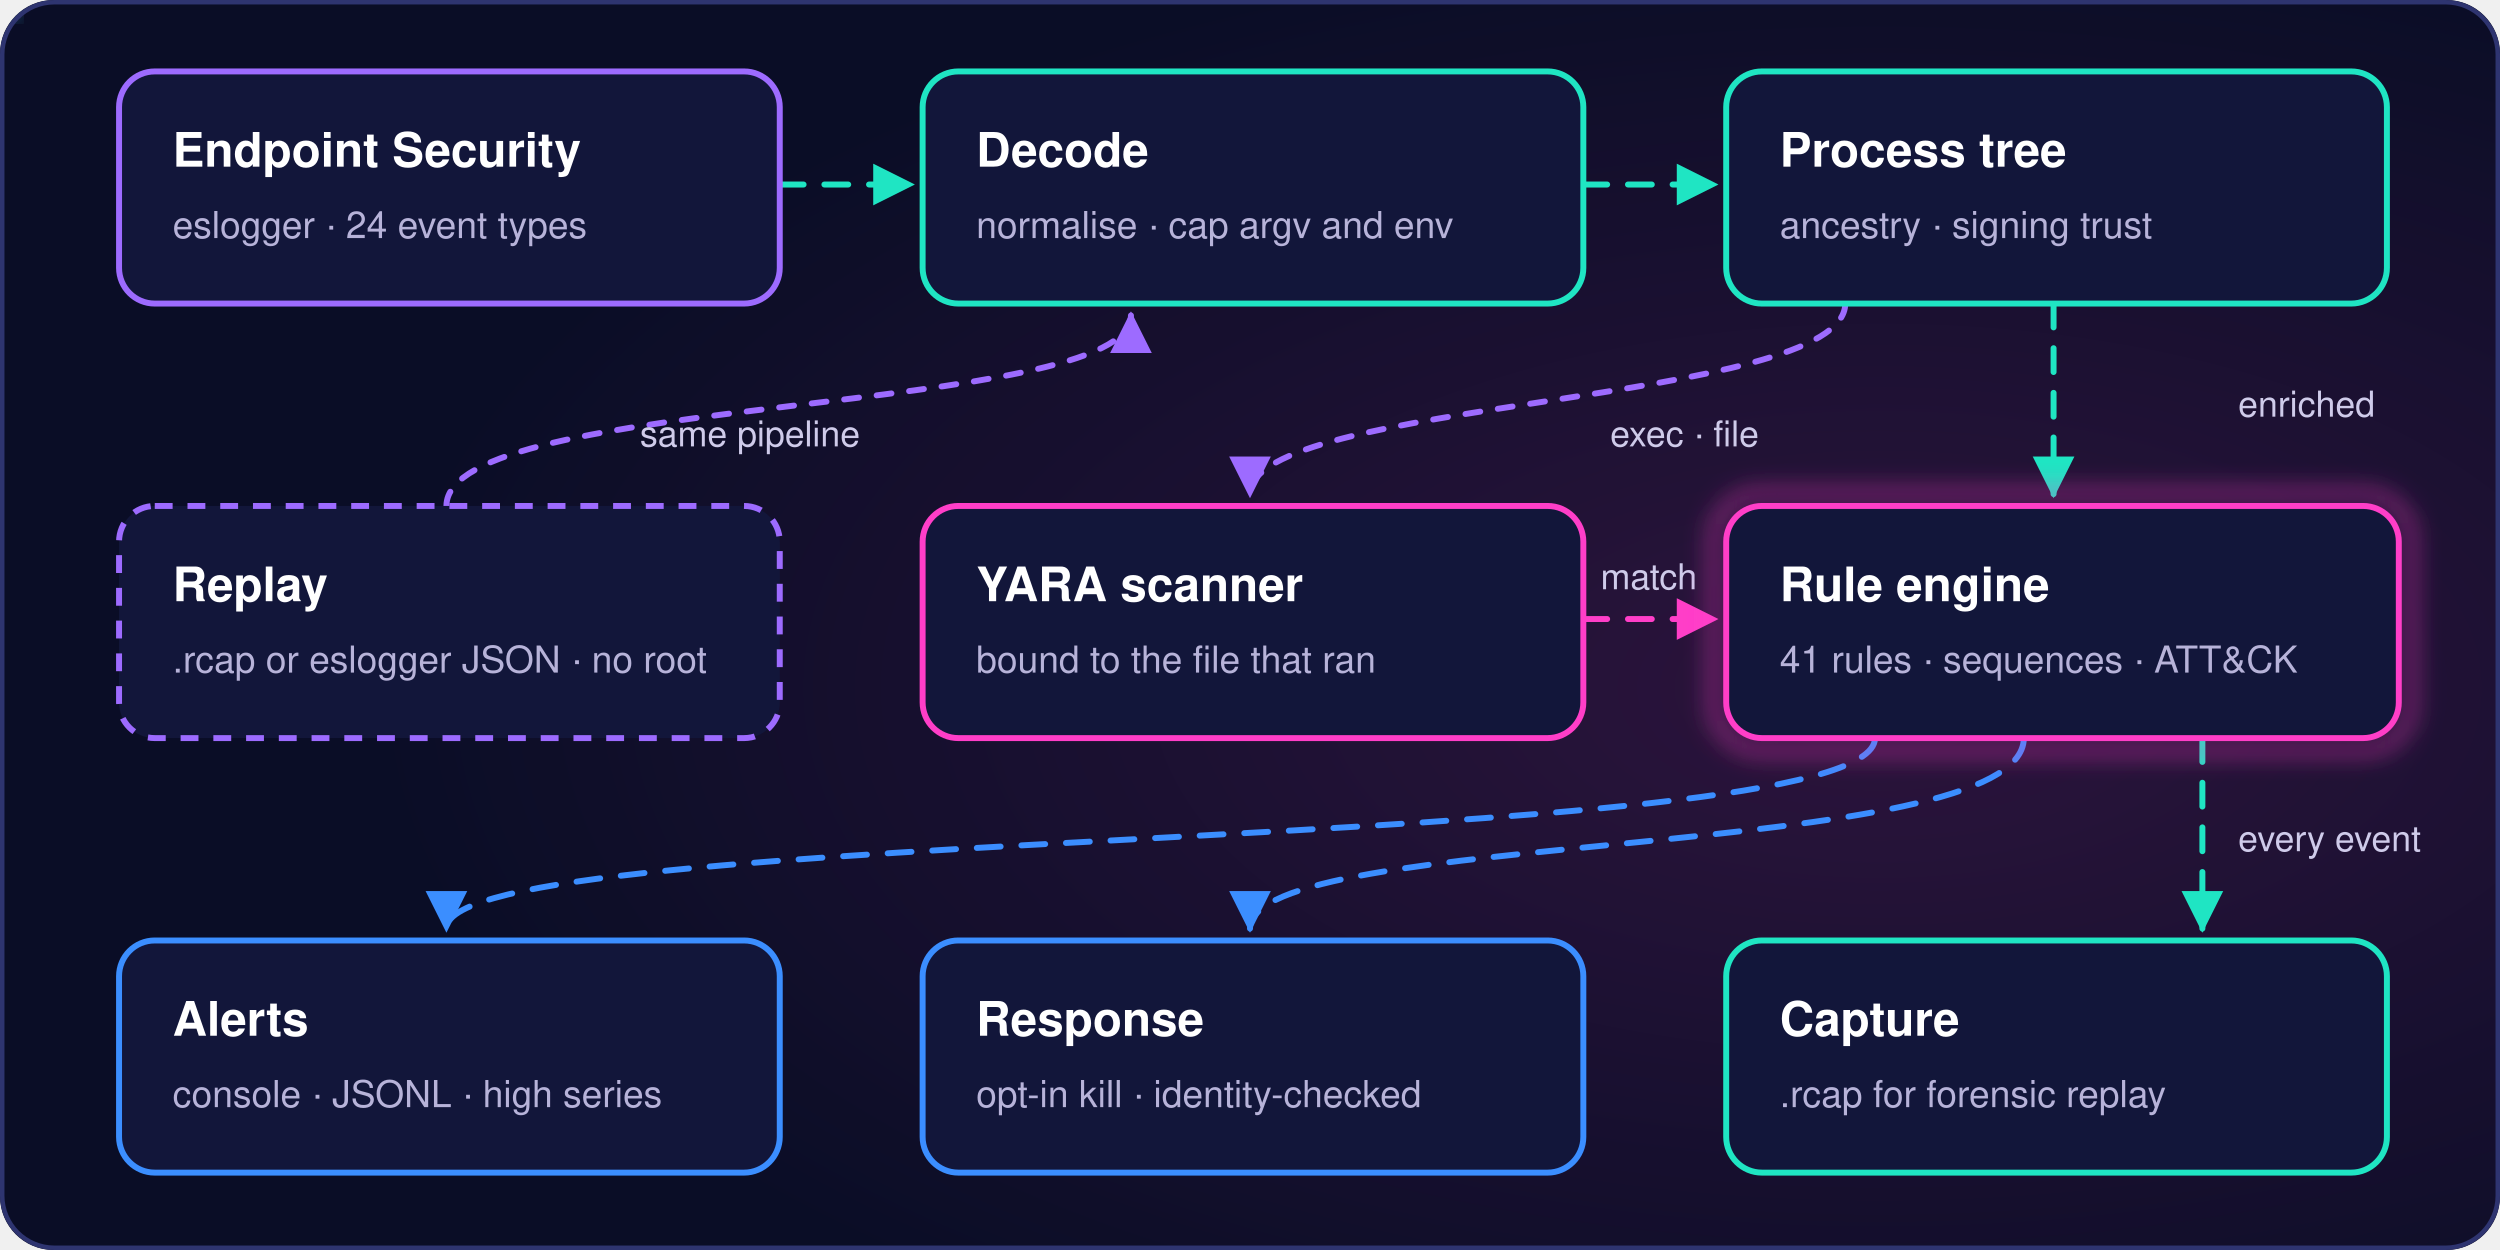
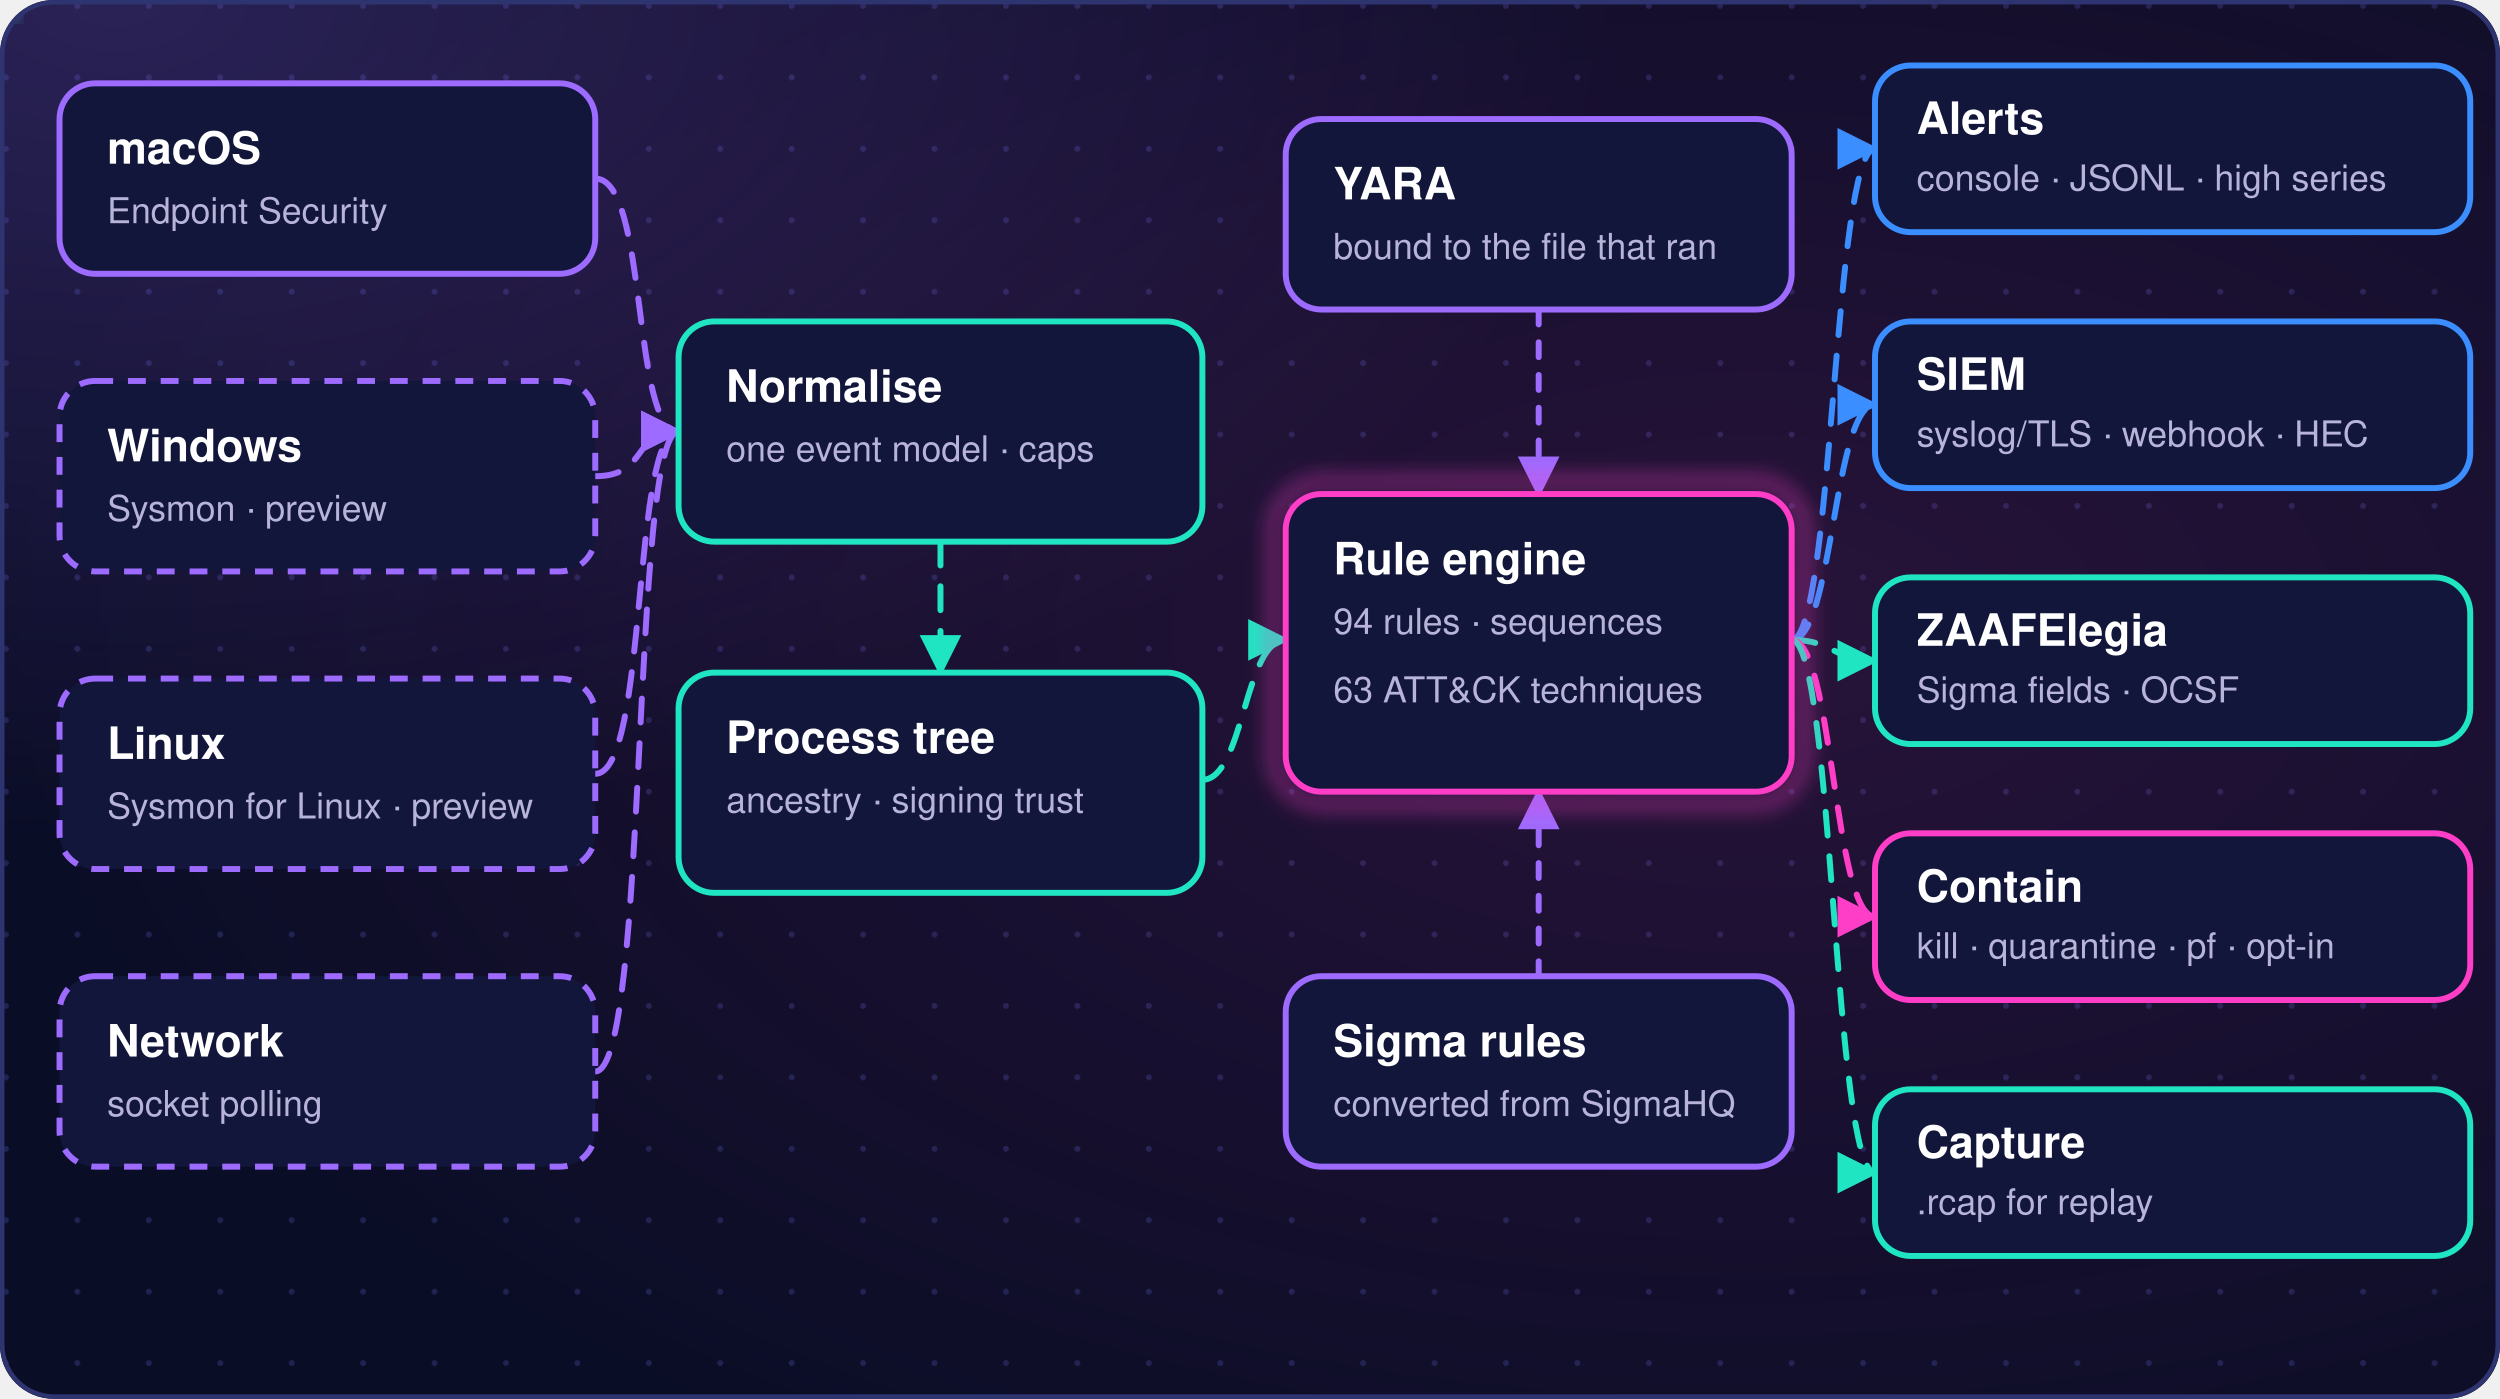
- <svg xmlns="http://www.w3.org/2000/svg" viewBox="0 0 840 420" width="840" height="420" role="img" aria-labelledby="t d">
+ <svg xmlns="http://www.w3.org/2000/svg" viewBox="0 0 840 470" width="840" height="470" role="img" aria-labelledby="t d">
  <defs>
+     <radialGradient id="bg" cx="0.7" cy="0.45" r="0.7">
+       <stop offset="0" stop-color="#FF3EC8" stop-opacity="0.12" />
+       <stop offset="1" stop-color="#FF3EC8" stop-opacity="0" />
+     </radialGradient>
+     <radialGradient id="bg2" cx="0.05" cy="0.0" r="0.6">
+       <stop offset="0" stop-color="#9D6BFF" stop-opacity="0.22" />
+       <stop offset="1" stop-color="#9D6BFF" stop-opacity="0" />
+     </radialGradient>
+     <pattern id="dots" width="24" height="24" patternUnits="userSpaceOnUse">
+       <circle cx="2" cy="2" r="1" fill="#1E2350" />
+     </pattern>
+     <filter id="glow" x="-50%" y="-50%" width="200%" height="200%">
+       <feGaussianBlur stdDeviation="3.5" />
+     </filter>
+     <clipPath id="card">
+       <rect width="840" height="470" rx="18" />
+     </clipPath>
    <marker id="aT" viewBox="0 0 10 10" refX="9" refY="5" markerWidth="7" markerHeight="7" orient="auto-start-reverse">
      <path d="M0 0 L10 5 L0 10 Z" fill="#1FE5C3" />
    </marker>
    <marker id="aM" viewBox="0 0 10 10" refX="9" refY="5" markerWidth="7" markerHeight="7" orient="auto-start-reverse">
      <path d="M0 0 L10 5 L0 10 Z" fill="#FF3EC8" />
    </marker>
    <marker id="aV" viewBox="0 0 10 10" refX="9" refY="5" markerWidth="7" markerHeight="7" orient="auto-start-reverse">
      <path d="M0 0 L10 5 L0 10 Z" fill="#9D6BFF" />
    </marker>
    <marker id="aB" viewBox="0 0 10 10" refX="9" refY="5" markerWidth="7" markerHeight="7" orient="auto-start-reverse">
      <path d="M0 0 L10 5 L0 10 Z" fill="#3B8EFF" />
    </marker>
-     <radialGradient id="bgGlow" cx="0.75" cy="0.55" r="0.6">
-       <stop offset="0" stop-color="#FF3EC8" stop-opacity="0.14" />
-       <stop offset="1" stop-color="#FF3EC8" stop-opacity="0" />
-     </radialGradient>
-     <filter id="glow" x="-30%" y="-30%" width="160%" height="160%">
-       <feGaussianBlur stdDeviation="4" />
-     </filter>
-     <clipPath id="card">
-       <rect width="840" height="420" rx="18" />
-     </clipPath>
  </defs>
  <style>
-     .sans { font-family: ui-sans-serif, -apple-system, "Segoe UI", Helvetica, Arial, sans-serif; }
-     .ttl { font-size: 16px; font-weight: 700; fill: #FFFFFF; }
-     .sub { font-size: 12.5px; fill: #B7B3D9; }
+     text { font-family: ui-sans-serif, -apple-system, "Segoe UI", Helvetica, Arial, sans-serif; }
+     .ttl { font-size: 15px; font-weight: 700; fill: #FFFFFF; }
+     .sub { font-size: 12px; fill: #B7B3D9; }
    .lbl { font-size: 12px; fill: #CFCBEA; }
    .box { fill: #12163A; stroke-width: 2; }
    .wire { fill: none; stroke-width: 2; stroke-linecap: round; }
    .move { stroke-dasharray: 8 7; animation: run 1.2s linear infinite; }
    .dash { stroke-dasharray: 5 6; animation: run 1.8s linear infinite; }
    @keyframes run { to { stroke-dashoffset: -30; } }
    .pulse { animation: pulse 2.4s ease-in-out infinite; }
-     @keyframes pulse { 0%, 100% { opacity: 0.35; } 50% { opacity: 0.95; } }
-     @media (prefers-reduced-motion: reduce) {
-       .move, .dash, .pulse { animation: none; }
-       .packet { display: none; }
-     }
+     @keyframes pulse { 0%, 100% { opacity: 0.3; } 50% { opacity: 0.95; } }
+     
+     @media (prefers-reduced-motion: reduce) { * { animation: none !important; } .packet { display: none; } }
  </style>
  <g clip-path="url(#card)">
-     <rect width="840" height="420" fill="#0A0D26" />
-     <rect width="840" height="420" fill="url(#bgGlow)" />
-     <path class="wire move" d="M262 62 H306" stroke="#1FE5C3" marker-end="url(#aT)" />
-     <path class="wire move" d="M532 62 H576" stroke="#1FE5C3" marker-end="url(#aT)" />
-     <path class="wire move" d="M690 102 V166" stroke="#1FE5C3" marker-end="url(#aT)" />
-     <path class="wire dash" d="M620 102 C620 136, 420 134, 420 166" stroke="#9D6BFF" marker-end="url(#aV)" />
-     <path class="wire move" d="M532 208 H576" stroke="#FF3EC8" marker-end="url(#aM)" />
-     <path class="wire dash" d="M150 170 C150 132, 380 140, 380 106" stroke="#9D6BFF" marker-end="url(#aV)" />
-     <path class="wire move" d="M630 248 C630 288, 150 276, 150 312" stroke="#3B8EFF" marker-end="url(#aB)" />
-     <path class="wire move" d="M680 248 C680 290, 420 278, 420 312" stroke="#3B8EFF" marker-end="url(#aB)" />
-     <path class="wire move" d="M740 248 V312" stroke="#1FE5C3" marker-end="url(#aT)" />
-     <text x="566" y="150" class="sans lbl" text-anchor="middle">exec · file</text>
-     <text x="554" y="198" class="sans lbl" text-anchor="middle">match</text>
-     <text x="252" y="150" class="sans lbl" text-anchor="middle">same pipeline</text>
-     <text x="752" y="140" class="sans lbl">enriched</text>
-     <text x="752" y="286" class="sans lbl">every event</text>
+     <rect width="840" height="470" fill="#0A0D26" />
+     <rect width="840" height="470" fill="url(#dots)" />
+     <rect width="840" height="470" fill="url(#bg2)" />
+     <rect width="840" height="470" fill="url(#bg)" />
+     <path class="wire move" d="M200 60 C218 60, 212 145, 228 145" stroke="#9D6BFF" marker-end="url(#aV)" />
+     <path class="wire move" d="M200 160 C218 160, 212 145, 228 145" stroke="#9D6BFF" marker-end="url(#aV)" />
+     <path class="wire move" d="M200 260 C218 260, 212 145, 228 145" stroke="#9D6BFF" marker-end="url(#aV)" />
+     <path class="wire move" d="M200 360 C218 360, 212 145, 228 145" stroke="#9D6BFF" marker-end="url(#aV)" />
+     <path class="wire move" d="M316 182 V226" stroke="#1FE5C3" marker-end="url(#aT)" />
+     <path class="wire move" d="M404 262 C418 262, 418 215, 432 215" stroke="#1FE5C3" marker-end="url(#aT)" />
+     <path class="wire dash" d="M517 104 V166" stroke="#9D6BFF" marker-end="url(#aV)" />
+     <path class="wire dash" d="M517 328 V266" stroke="#9D6BFF" marker-end="url(#aV)" />
+     <path class="wire move" d="M602 215 C616 215, 616 50, 630 50" stroke="#3B8EFF" marker-end="url(#aB)" />
+     <path class="wire move" d="M602 215 C616 215, 616 136, 630 136" stroke="#3B8EFF" marker-end="url(#aB)" />
+     <path class="wire move" d="M602 215 C616 215, 616 222, 630 222" stroke="#1FE5C3" marker-end="url(#aT)" />
+     <path class="wire move" d="M602 215 C616 215, 616 308, 630 308" stroke="#FF3EC8" marker-end="url(#aM)" />
+     <path class="wire move" d="M602 215 C616 215, 616 394, 630 394" stroke="#1FE5C3" marker-end="url(#aT)" />
    <g class="packet">
-       <circle r="5" fill="#5EF0D6" filter="url(#glow)">
-         <animateMotion dur="3.2s" repeatCount="indefinite" path="M150 62 H690 V208" />
+       <circle r="4" fill="#5EF0D6" filter="url(#glow)">
+         <animateMotion dur="3.4s" begin="0.0s" repeatCount="indefinite" path="M200 60 C218 60, 212 145, 228 145 H316 V262 H404 C418 262, 418 215, 517 215" />
      </circle>
-       <circle r="3" fill="#FFFFFF">
-         <animateMotion dur="3.2s" repeatCount="indefinite" path="M150 62 H690 V208" />
+       <circle r="4" fill="#5EF0D6" filter="url(#glow)">
+         <animateMotion dur="3.4s" begin="0.6s" repeatCount="indefinite" path="M200 160 C218 160, 212 145, 228 145 H316 V262 H404 C418 262, 418 215, 517 215" />
      </circle>
-       <circle r="5" fill="#3B8EFF" filter="url(#glow)">
-         <animateMotion dur="3.2s" begin="1.6s" repeatCount="indefinite" path="M630 208 V248 C630 288, 150 276, 150 312 V354" />
+       <circle r="4" fill="#5EF0D6" filter="url(#glow)">
+         <animateMotion dur="3.4s" begin="1.2s" repeatCount="indefinite" path="M200 260 C218 260, 212 145, 228 145 H316 V262 H404 C418 262, 418 215, 517 215" />
+       </circle>
+       <circle r="4" fill="#5EF0D6" filter="url(#glow)">
+         <animateMotion dur="3.4s" begin="1.8s" repeatCount="indefinite" path="M200 360 C218 360, 212 145, 228 145 H316 V262 H404 C418 262, 418 215, 517 215" />
+       </circle>
+       <circle r="3.5" fill="#3B8EFF">
+         <animateMotion dur="2.2s" begin="0.40s" repeatCount="indefinite" path="M602 215 C616 215, 616 50, 830 50" />
+       </circle>
+       <circle r="3.5" fill="#3B8EFF">
+         <animateMotion dur="2.2s" begin="0.85s" repeatCount="indefinite" path="M602 215 C616 215, 616 136, 830 136" />
+       </circle>
+       <circle r="3.5" fill="#1FE5C3">
+         <animateMotion dur="2.2s" begin="1.30s" repeatCount="indefinite" path="M602 215 C616 215, 616 222, 830 222" />
+       </circle>
+       <circle r="3.5" fill="#FF3EC8">
+         <animateMotion dur="2.2s" begin="1.75s" repeatCount="indefinite" path="M602 215 C616 215, 616 308, 830 308" />
+       </circle>
+       <circle r="3.5" fill="#1FE5C3">
+         <animateMotion dur="2.2s" begin="2.20s" repeatCount="indefinite" path="M602 215 C616 215, 616 394, 830 394" />
      </circle>
    </g>
-     <g class="sans">
-       <rect class="box" x="40" y="24" width="222" height="78" rx="12" stroke="#9D6BFF" />
-       <text x="58" y="56" class="ttl">Endpoint Security</text>
-       <text x="58" y="80" class="sub">eslogger · 24 event types</text>
-       <rect class="box" x="310" y="24" width="222" height="78" rx="12" stroke="#1FE5C3" />
-       <text x="328" y="56" class="ttl">Decode</text>
-       <text x="328" y="80" class="sub">normalise · cap argv and env</text>
-       <rect class="box" x="580" y="24" width="222" height="78" rx="12" stroke="#1FE5C3" />
-       <text x="598" y="56" class="ttl">Process tree</text>
-       <text x="598" y="80" class="sub">ancestry · signing trust</text>
-       <rect class="box" x="40" y="170" width="222" height="78" rx="12" stroke="#9D6BFF" stroke-dasharray="6 5" />
-       <text x="58" y="202" class="ttl">Replay</text>
-       <text x="58" y="226" class="sub">.rcap or eslogger JSON · no root</text>
-       <rect class="box" x="310" y="170" width="222" height="78" rx="12" stroke="#FF3EC8" />
-       <text x="328" y="202" class="ttl">YARA scanner</text>
-       <text x="328" y="226" class="sub">bound to the file that ran</text>
-       <rect class="pulse" x="576" y="166" width="234" height="86" rx="15" fill="none" stroke="#FF3EC8" stroke-width="2" filter="url(#glow)" />
-       <rect class="box" x="580" y="170" width="226" height="78" rx="12" stroke="#FF3EC8" />
-       <text x="598" y="202" class="ttl">Rule engine</text>
-       <text x="598" y="226" class="sub">41 rules · sequences · ATT&amp;CK</text>
-       <rect class="box" x="40" y="316" width="222" height="78" rx="12" stroke="#3B8EFF" />
-       <text x="58" y="348" class="ttl">Alerts</text>
-       <text x="58" y="372" class="sub">console · JSONL · high series</text>
-       <rect class="box" x="310" y="316" width="222" height="78" rx="12" stroke="#3B8EFF" />
-       <text x="328" y="348" class="ttl">Response</text>
-       <text x="328" y="372" class="sub">opt-in kill · identity-checked</text>
-       <rect class="box" x="580" y="316" width="222" height="78" rx="12" stroke="#1FE5C3" />
-       <text x="598" y="348" class="ttl">Capture</text>
-       <text x="598" y="372" class="sub">.rcap for forensic replay</text>
-     </g>
+     <rect class="box" x="20" y="28" width="180" height="64" rx="12" stroke="#9D6BFF" />
+     <text x="36" y="55" class="ttl">macOS</text>
+     <text x="36" y="75" class="sub">Endpoint Security</text>
+     <rect class="box" x="20" y="128" width="180" height="64" rx="12" stroke="#9D6BFF" stroke-dasharray="6 5" />
+     <text x="36" y="155" class="ttl">Windows</text>
+     <text x="36" y="175" class="sub">Sysmon · preview</text>
+     <rect class="box" x="20" y="228" width="180" height="64" rx="12" stroke="#9D6BFF" stroke-dasharray="6 5" />
+     <text x="36" y="255" class="ttl">Linux</text>
+     <text x="36" y="275" class="sub">Sysmon for Linux · preview</text>
+     <rect class="box" x="20" y="328" width="180" height="64" rx="12" stroke="#9D6BFF" stroke-dasharray="6 5" />
+     <text x="36" y="355" class="ttl">Network</text>
+     <text x="36" y="375" class="sub">socket polling</text>
+     <rect class="box" x="228" y="108" width="176" height="74" rx="12" stroke="#1FE5C3" />
+     <text x="244" y="135" class="ttl">Normalise</text>
+     <text x="244" y="155" class="sub">one event model · caps</text>
+     <rect class="box" x="228" y="226" width="176" height="74" rx="12" stroke="#1FE5C3" />
+     <text x="244" y="253" class="ttl">Process tree</text>
+     <text x="244" y="273" class="sub">ancestry · signing trust</text>
+     <rect class="box" x="432" y="40" width="170" height="64" rx="12" stroke="#9D6BFF" />
+     <text x="448" y="67" class="ttl">YARA</text>
+     <text x="448" y="87" class="sub">bound to the file that ran</text>
+     <rect class="box" x="432" y="328" width="170" height="64" rx="12" stroke="#9D6BFF" />
+     <text x="448" y="355" class="ttl">Sigma rules</text>
+     <text x="448" y="375" class="sub">converted from SigmaHQ</text>
+     <rect class="pulse" x="428" y="162" width="178" height="108" rx="16" fill="none" stroke="#FF3EC8" stroke-width="2" filter="url(#glow)" />
+     <rect class="box" x="432" y="166" width="170" height="100" rx="12" stroke="#FF3EC8" />
+     <text x="448" y="193" class="ttl">Rule engine</text>
+     <text x="448" y="213" class="sub">94 rules · sequences</text>
+     <text x="448" y="236" class="sub">63 ATT&amp;CK techniques</text>
+     <rect class="box" x="630" y="22" width="200" height="56" rx="12" stroke="#3B8EFF" />
+     <text x="644" y="45" class="ttl">Alerts</text>
+     <text x="644" y="64" class="sub">console · JSONL · high series</text>
+     <rect class="box" x="630" y="108" width="200" height="56" rx="12" stroke="#3B8EFF" />
+     <text x="644" y="131" class="ttl">SIEM</text>
+     <text x="644" y="150" class="sub">syslog/TLS · webhook · HEC</text>
+     <rect class="box" x="630" y="194" width="200" height="56" rx="12" stroke="#1FE5C3" />
+     <text x="644" y="217" class="ttl">ZAAFElegia</text>
+     <text x="644" y="236" class="sub">Sigma fields · OCSF</text>
+     <rect class="box" x="630" y="280" width="200" height="56" rx="12" stroke="#FF3EC8" />
+     <text x="644" y="303" class="ttl">Contain</text>
+     <text x="644" y="322" class="sub">kill · quarantine · pf · opt-in</text>
+     <rect class="box" x="630" y="366" width="200" height="56" rx="12" stroke="#1FE5C3" />
+     <text x="644" y="389" class="ttl">Capture</text>
+     <text x="644" y="408" class="sub">.rcap for replay</text>
  </g>
-   <rect x="0.75" y="0.75" width="838.5" height="418.5" rx="17.5" fill="none" stroke="#2E3470" stroke-width="1.5" />
+   <rect x="0.75" y="0.75" width="838.5" height="468.5" rx="17.5" fill="none" stroke="#2E3470" stroke-width="1.5" />
</svg>
